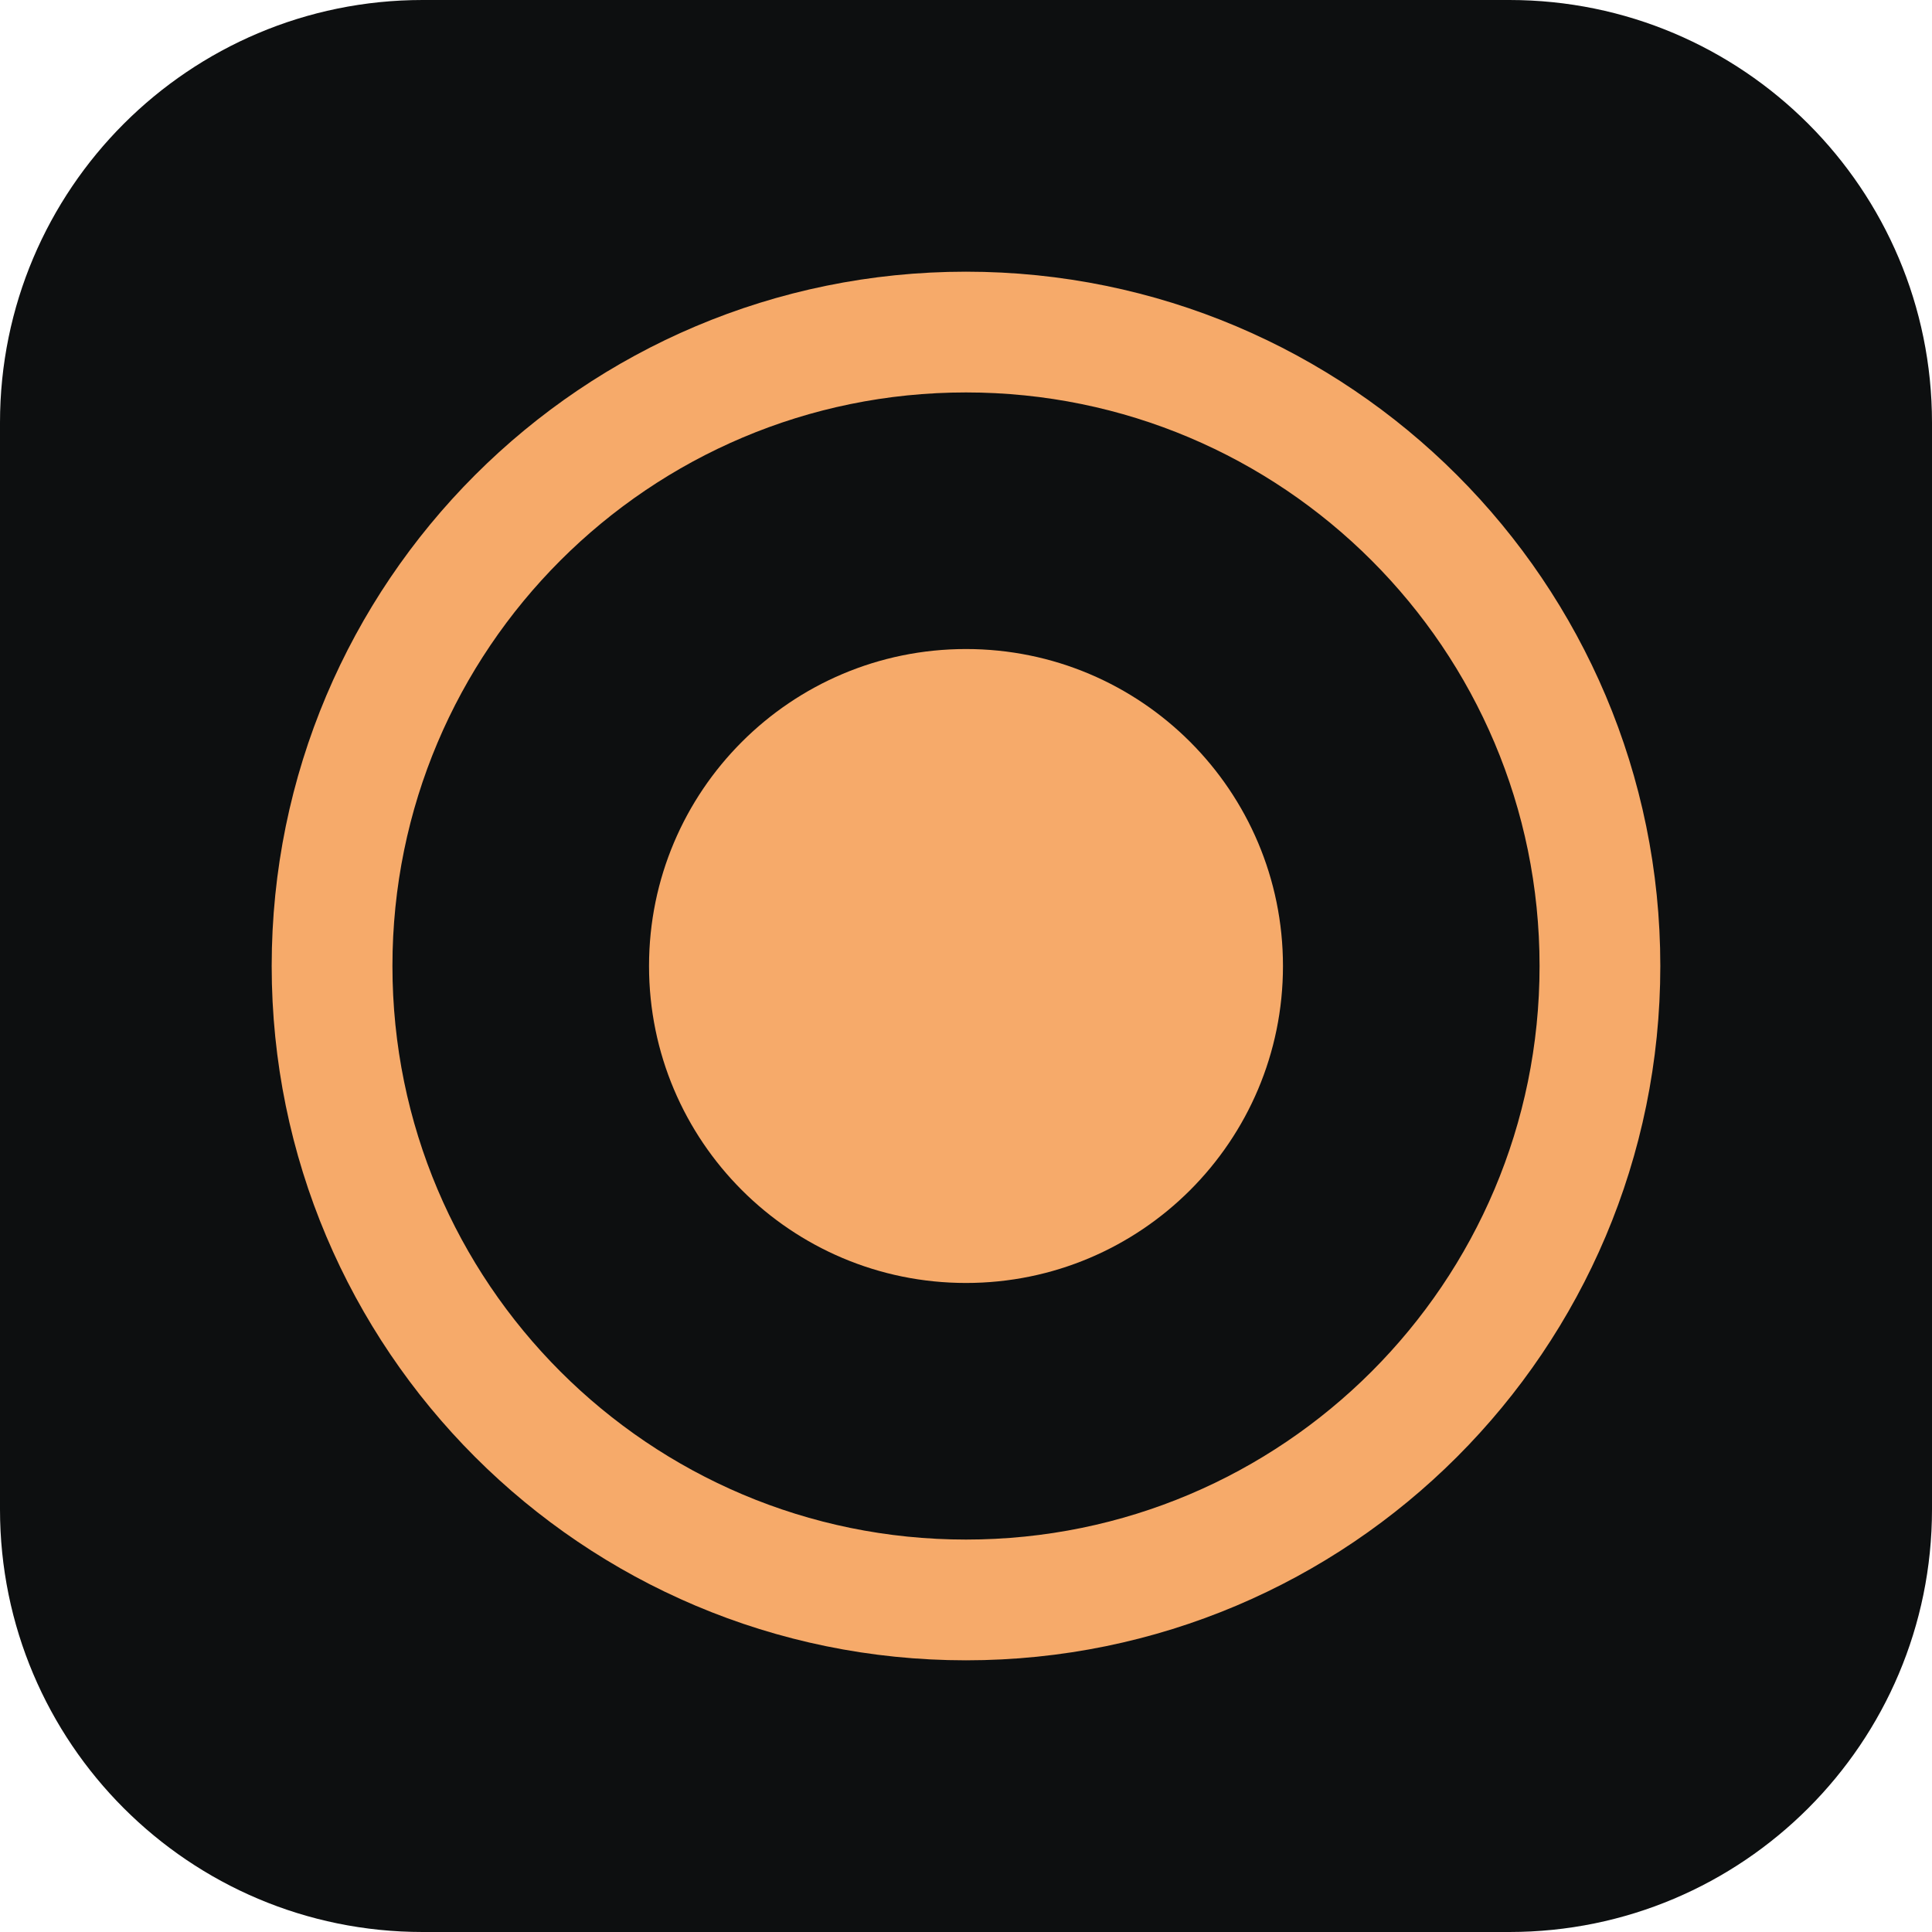
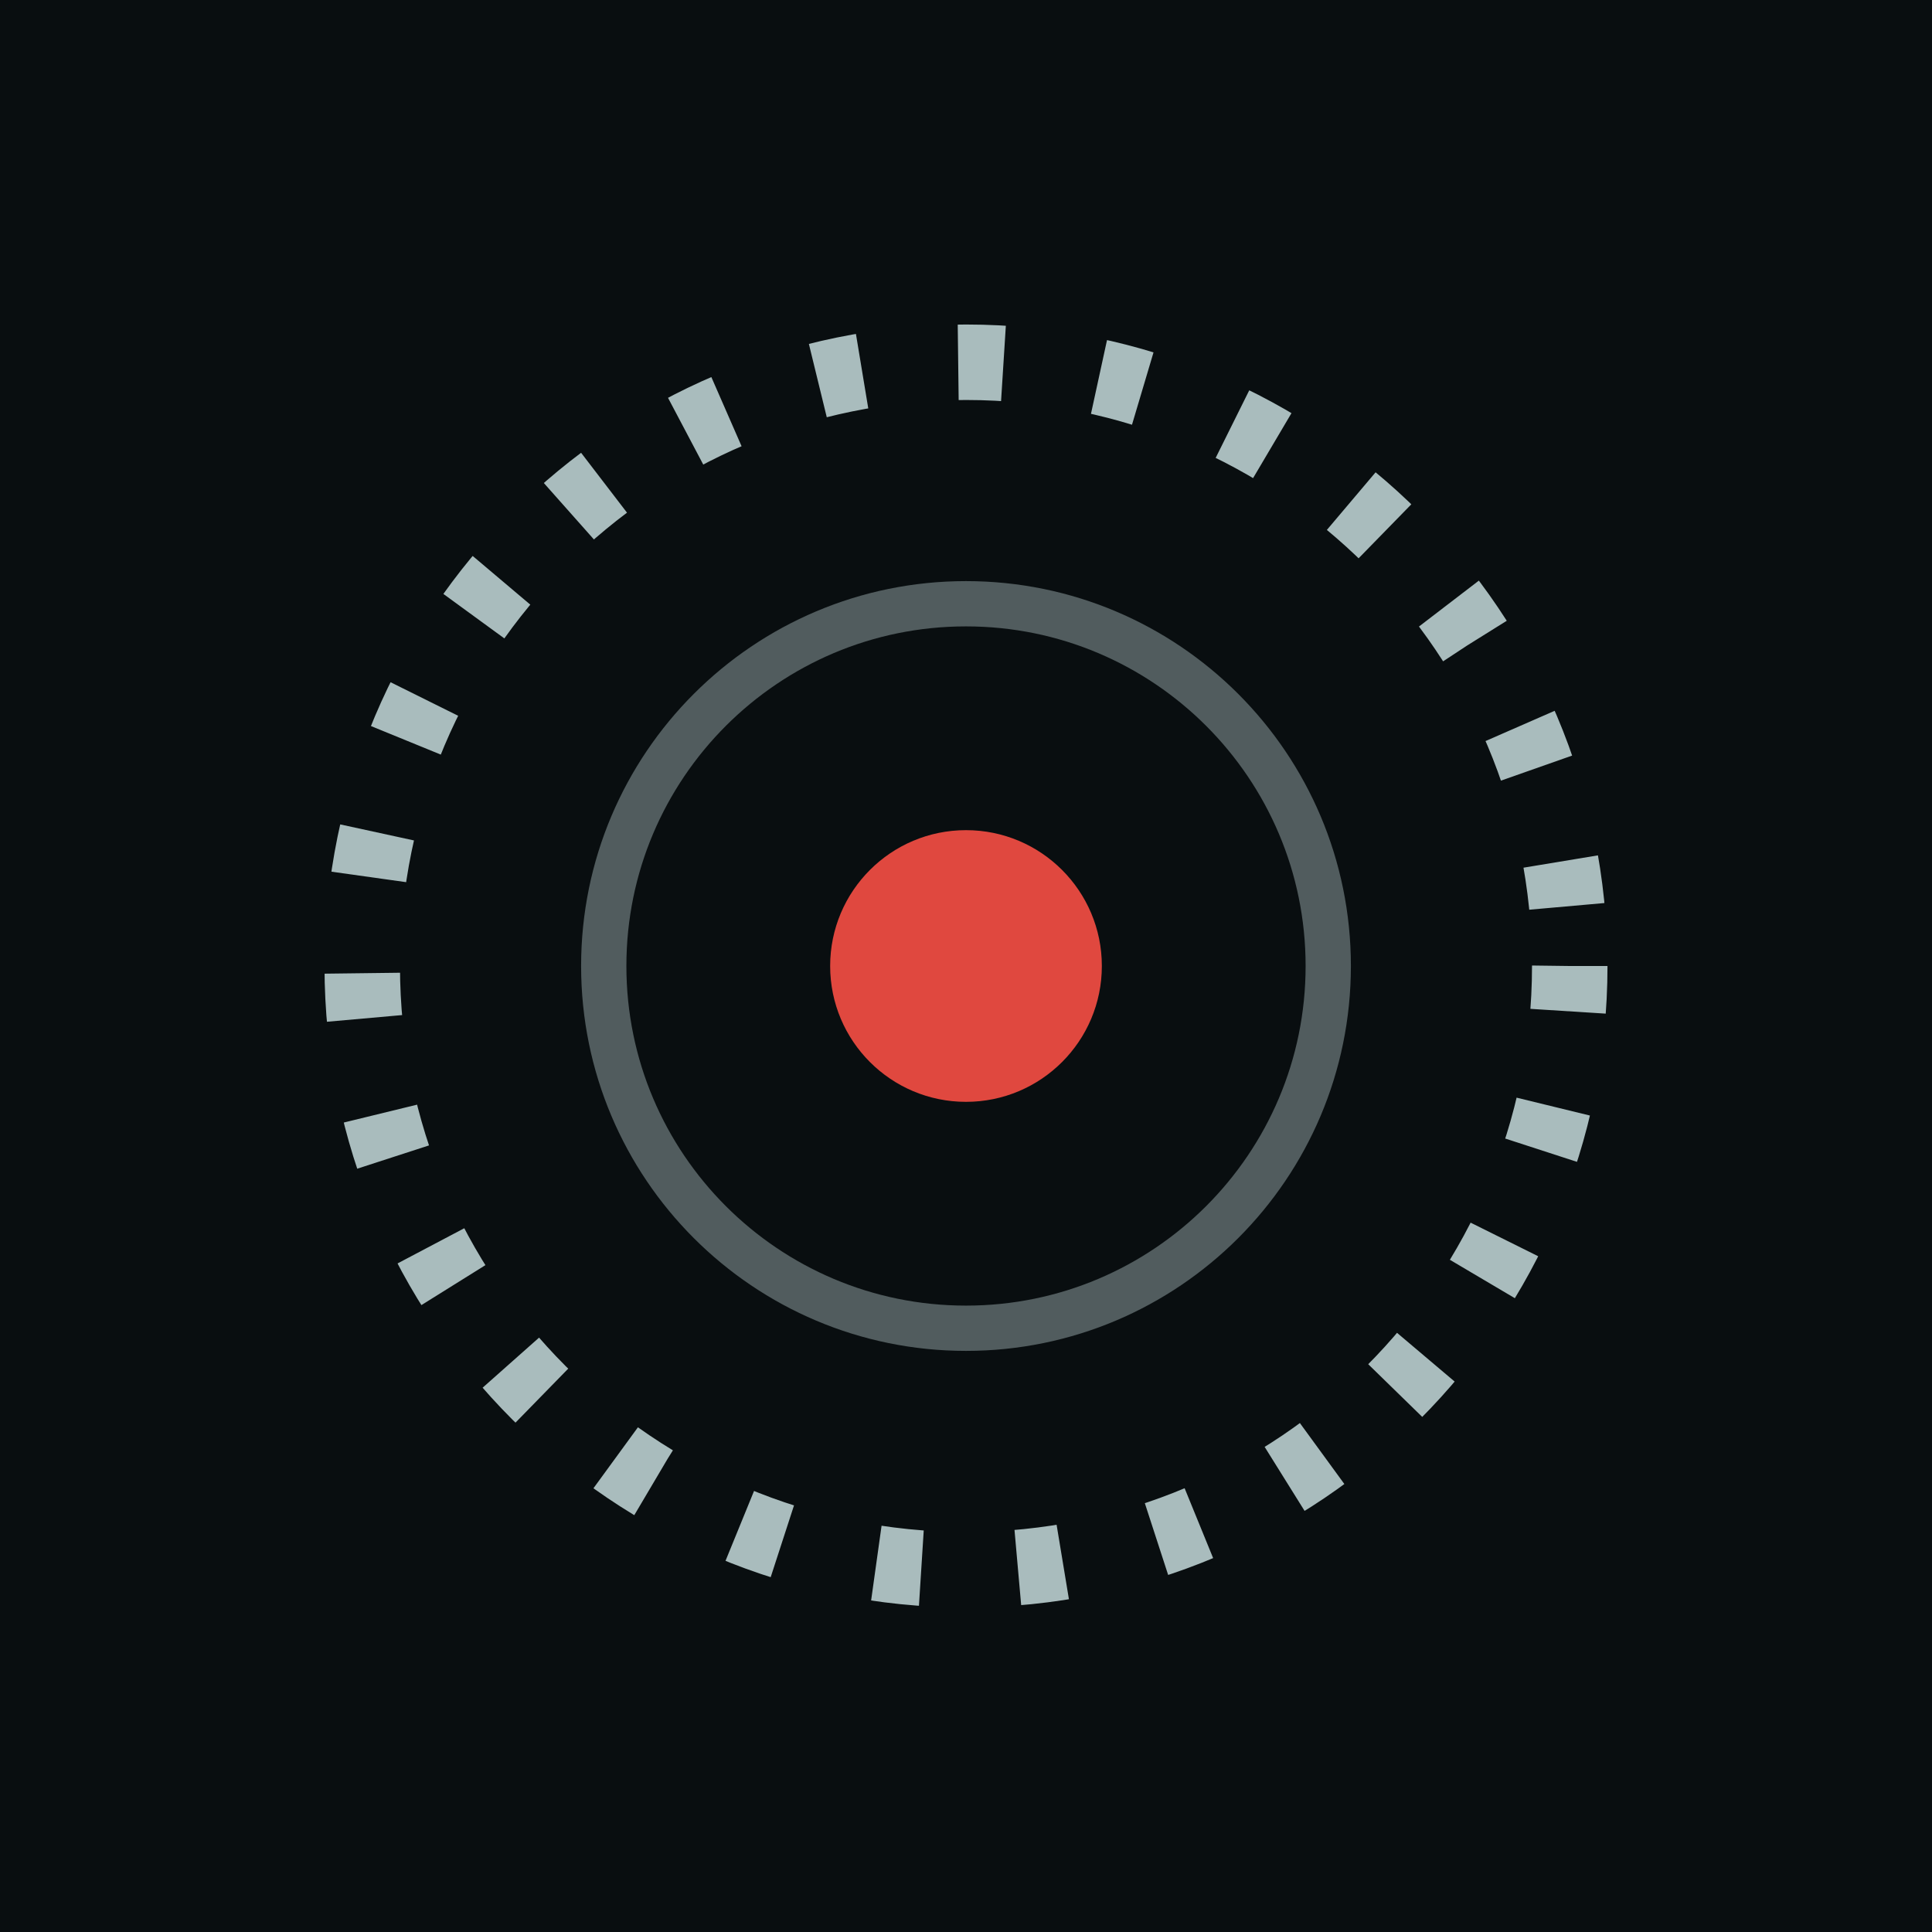
<svg xmlns="http://www.w3.org/2000/svg" viewBox="0 0 64 64">
-   <rect width="64" height="64" rx="14" fill="#0d0f10" />
-   <circle cx="32" cy="32" r="21" fill="none" stroke="#f6aa6a" stroke-width="4" />
-   <circle cx="32" cy="32" r="10.5" fill="#f6aa6a" />
+   <rect width="64" height="64" fill="#090E10" />
+   <circle cx="32" cy="32" r="20" fill="none" stroke="#A9BCBD" stroke-width="2.5" stroke-dasharray="1.5 3.2" />
+   <circle cx="32" cy="32" r="12" fill="none" stroke="#A9BCBD" stroke-opacity=".45" stroke-width="1.5" />
+   <circle cx="32" cy="32" r="4.5" fill="#E0483F" />
</svg>
